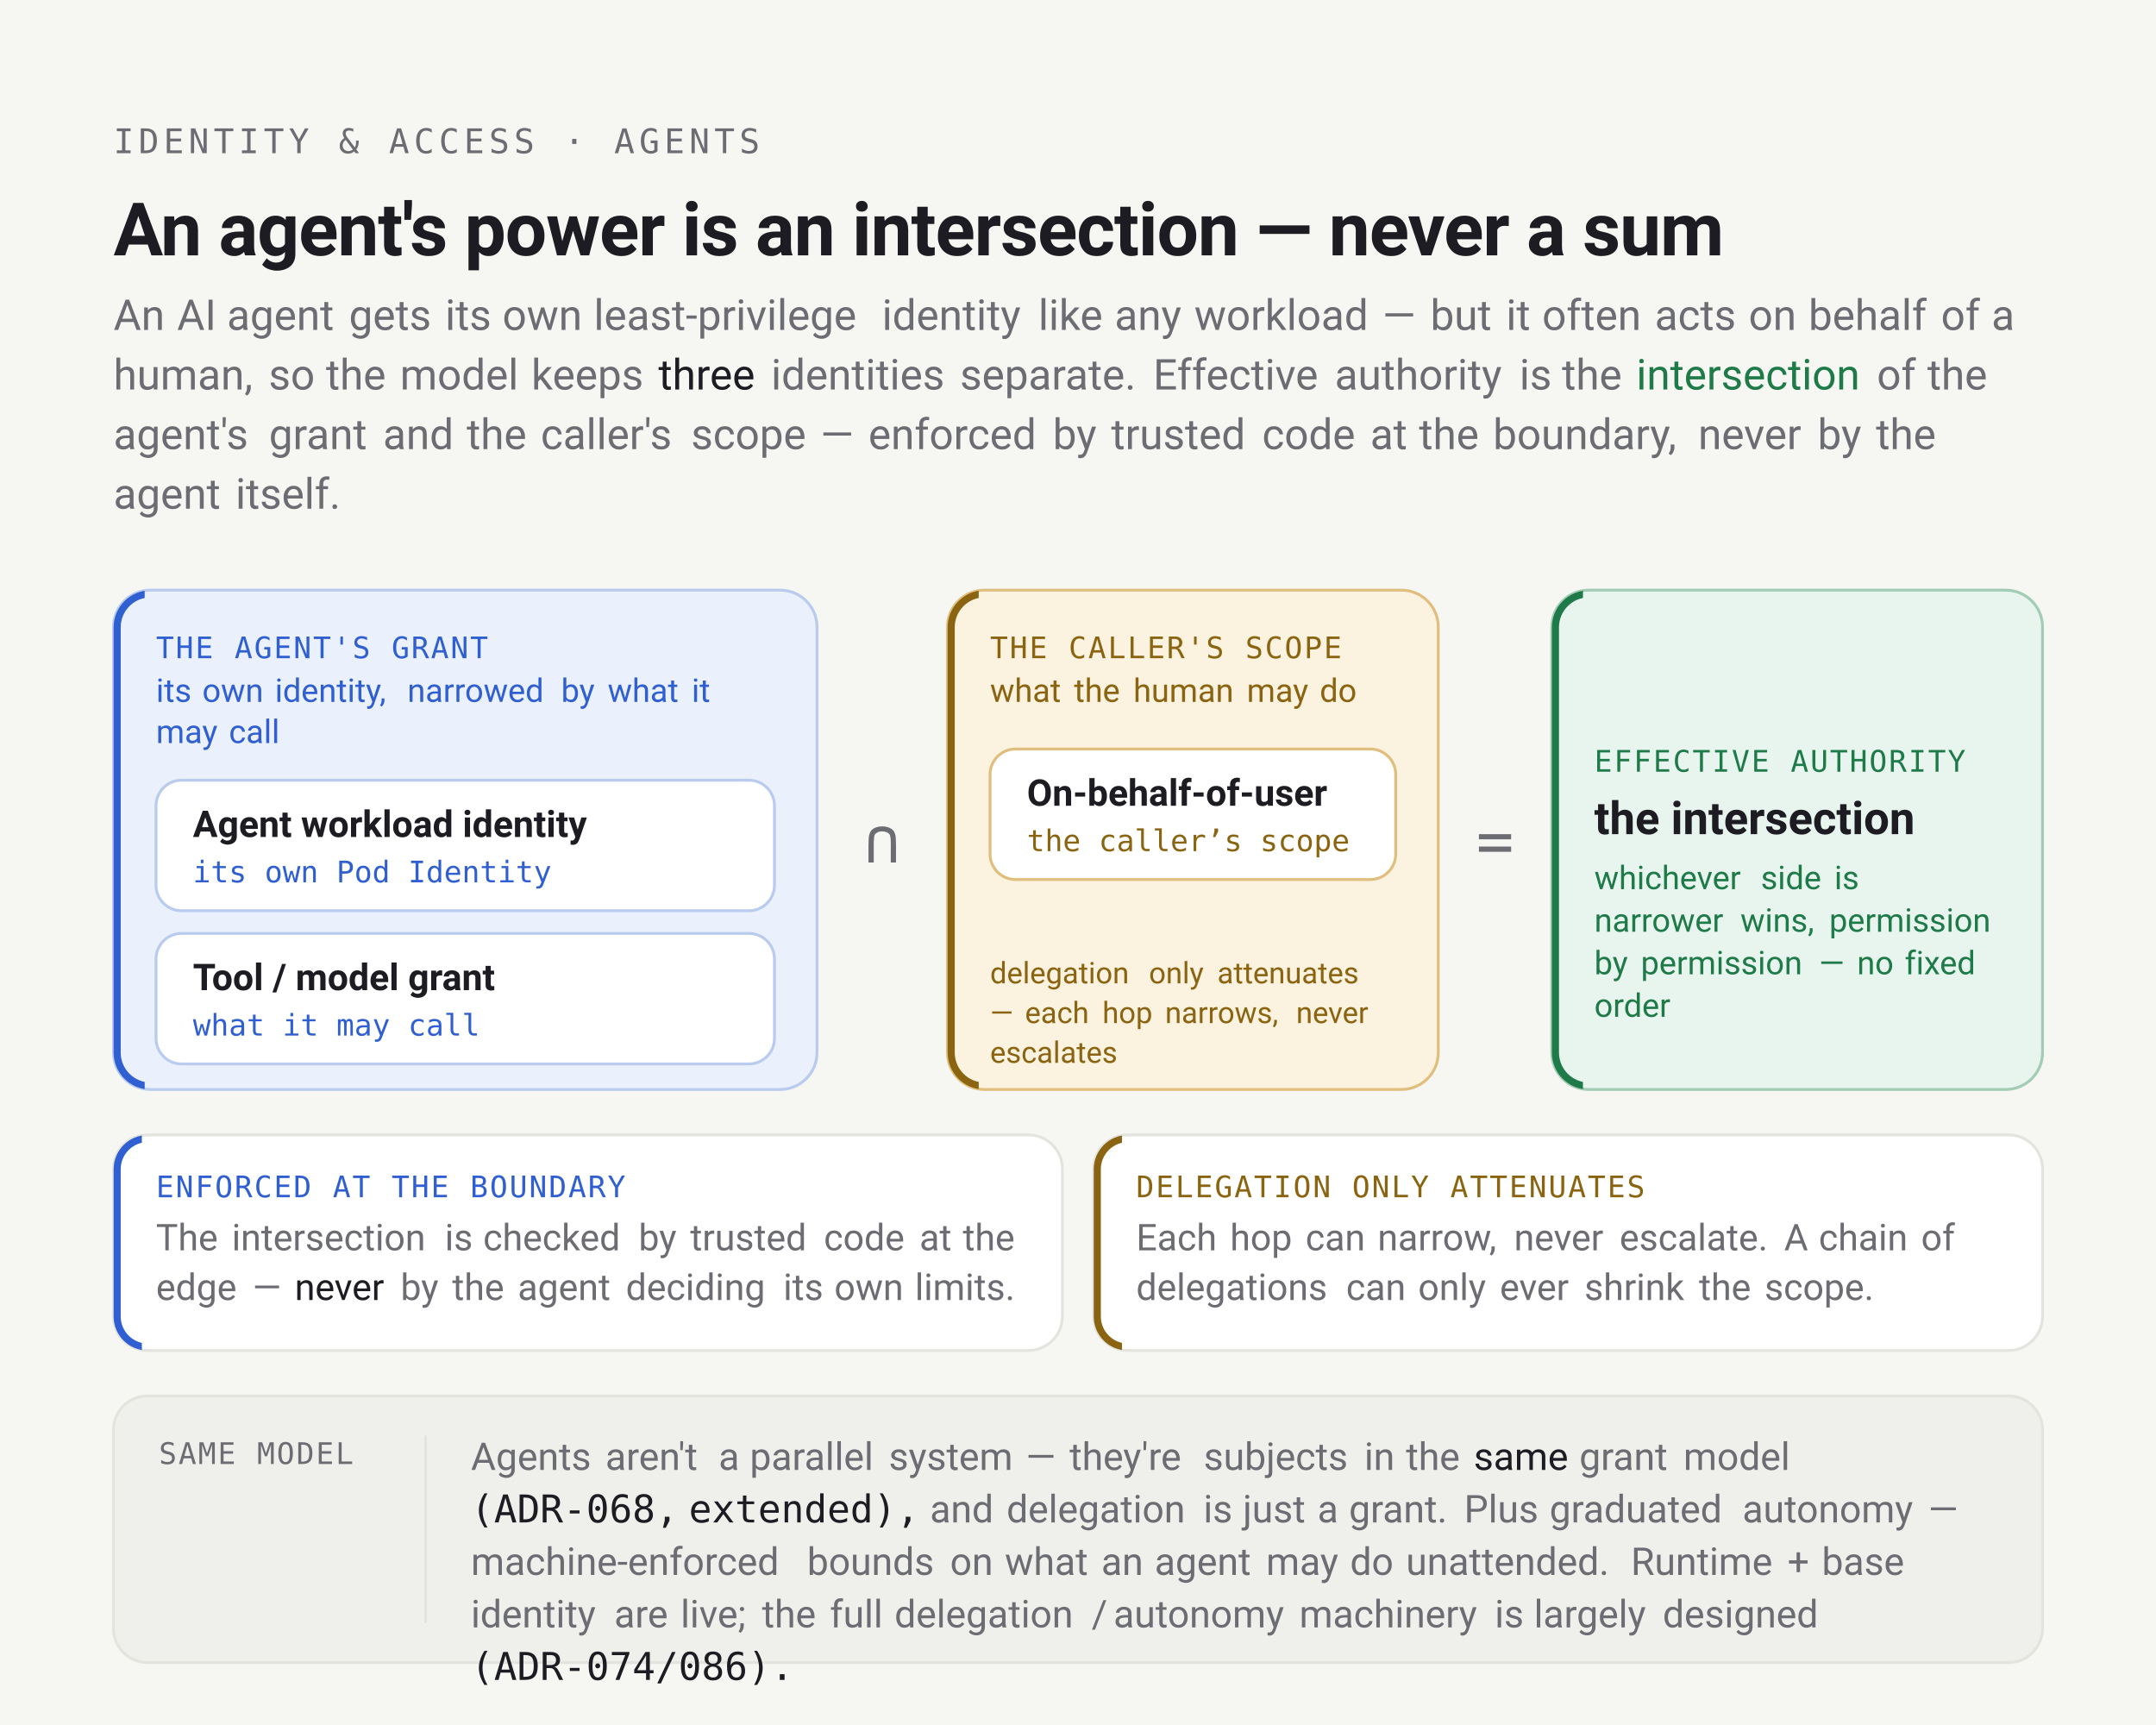
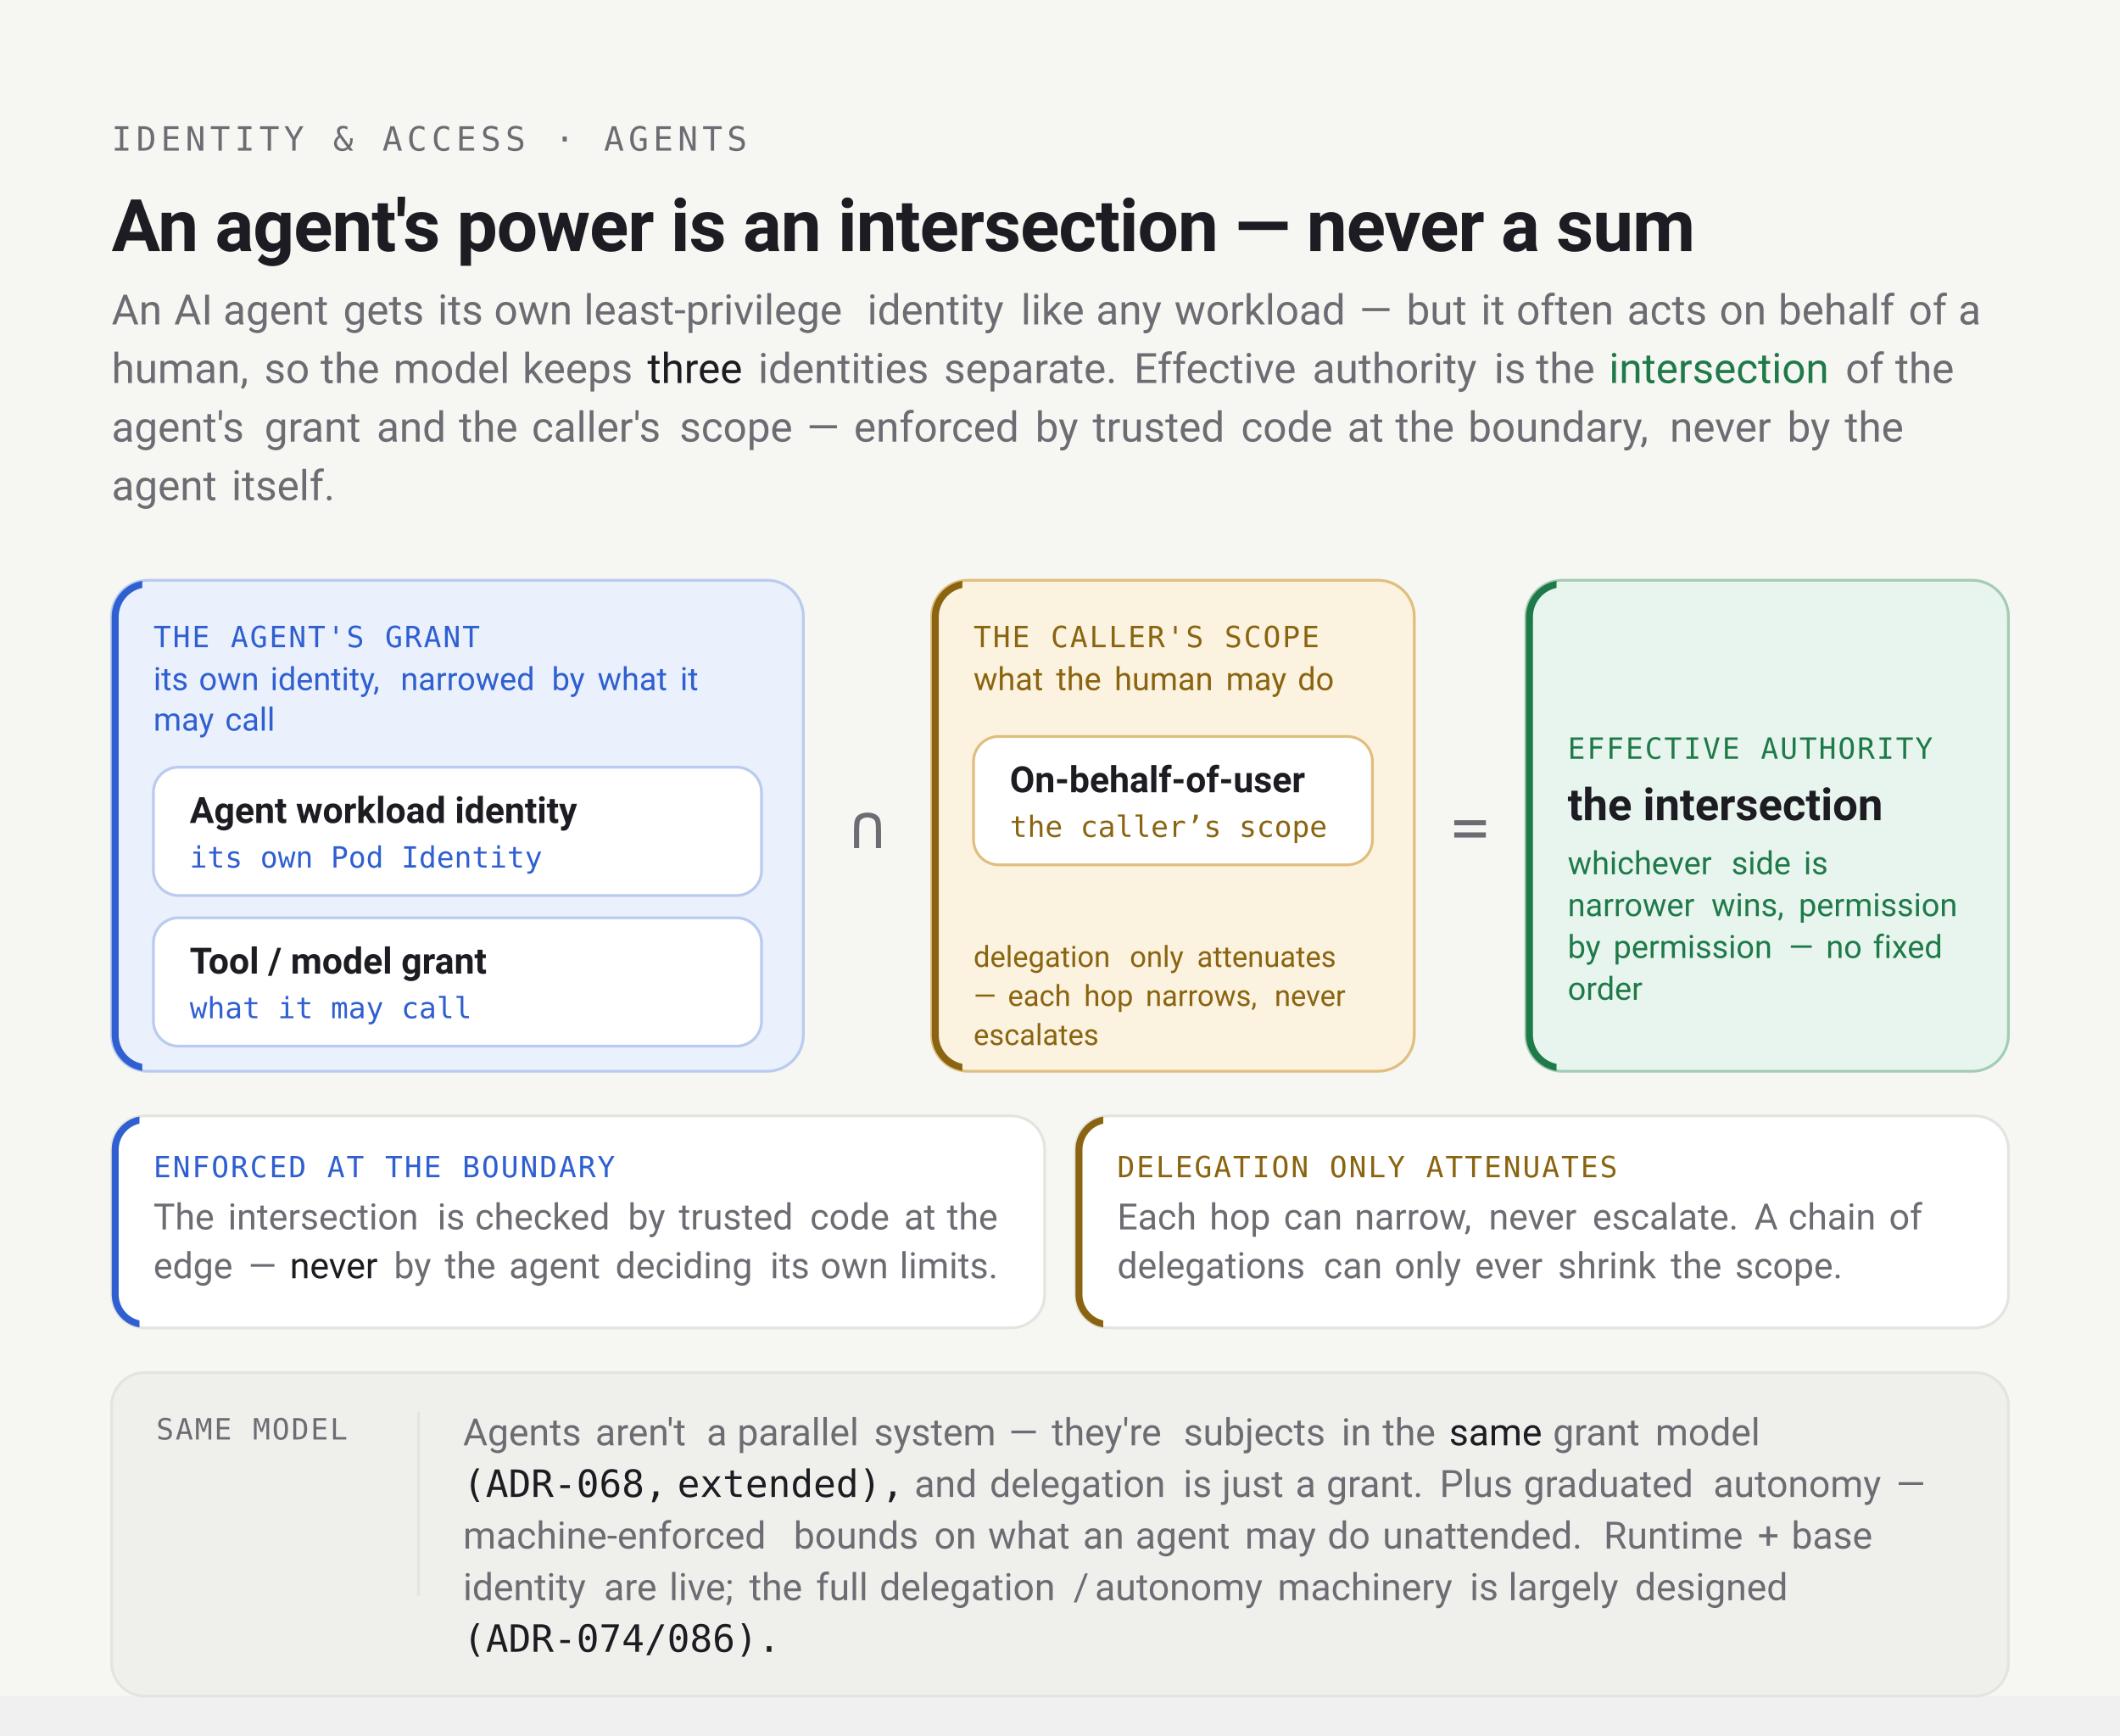
- <svg xmlns="http://www.w3.org/2000/svg" viewBox="0 0 760 608" width="760" height="608" xml:space="preserve" font-family="system-ui,-apple-system,'Segoe UI',Roboto,Helvetica,Arial,sans-serif">
+ <svg xmlns="http://www.w3.org/2000/svg" viewBox="0 0 760 622" width="760" height="622" xml:space="preserve" font-family="system-ui,-apple-system,'Segoe UI',Roboto,Helvetica,Arial,sans-serif">
  <style>@media(prefers-color-scheme:dark){[fill="#f6f6f3"]{fill:#1b1b18}[stroke="#f6f6f3"]{stroke:#1b1b18}[fill="#6c6c73"]{fill:#898990}[stroke="#6c6c73"]{stroke:#898990}[fill="#1c1c22"]{fill:#dddde3}[stroke="#1c1c22"]{stroke:#dddde3}[fill="#1f7a49"]{fill:#45d487}[stroke="#1f7a49"]{stroke:#45d487}[fill="#eaf0fc"]{fill:#172a50}[stroke="#eaf0fc"]{stroke:#172a50}[fill="#b9cbee"]{fill:#1e3869}[stroke="#b9cbee"]{stroke:#1e3869}[fill="#2f5fd0"]{fill:#7798e3}[stroke="#2f5fd0"]{stroke:#7798e3}[fill="#ffffff"]{fill:#141414}[stroke="#ffffff"]{stroke:#141414}[fill="#fbf2df"]{fill:#554219}[stroke="#fbf2df"]{stroke:#554219}[fill="#e0be7e"]{fill:#e6c68a}[stroke="#e0be7e"]{stroke:#e6c68a}[fill="#8a6410"]{fill:#ecb02d}[stroke="#8a6410"]{stroke:#ecb02d}[fill="#e8f5ee"]{fill:#214b35}[stroke="#e8f5ee"]{stroke:#214b35}[fill="#a3ccb4"]{fill:#a2cdb4}[stroke="#a3ccb4"]{stroke:#a2cdb4}[fill="#e4e4df"]{fill:#252521}[stroke="#e4e4df"]{stroke:#252521}[fill="#efefec"]{fill:#1f1f1b}[stroke="#efefec"]{stroke:#1f1f1b}}</style>
  <style>@media(prefers-color-scheme:dark){.f_bg{fill:#15161c}.f_blueBg{fill:#172a50}.f_greenBg{fill:#16331f}.f_text{fill:#e6e6ea}.f_muted{fill:#9a9aa3}.f_blue{fill:#7fa0ee}.f_green{fill:#4fd08a}.f_amber{fill:#e0b050}}</style>
  <defs>
    <clipPath id="abar0">
      <rect x="39.0" y="207.0" width="12.0" height="178.0" />
    </clipPath>
    <clipPath id="abar1">
      <rect x="333.0" y="207.0" width="12.0" height="178.0" />
    </clipPath>
    <clipPath id="abar2">
      <rect x="546.0" y="207.0" width="12.0" height="178.0" />
    </clipPath>
    <clipPath id="abar3">
      <rect x="39.0" y="399.0" width="11.0" height="78.0" />
    </clipPath>
    <clipPath id="abar4">
      <rect x="384.5" y="399.0" width="11.0" height="78.0" />
    </clipPath>
  </defs>
  <rect x="0" y="0" width="760" height="608" class="f_bg" fill="#f6f6f3" />
  <text x="40" y="54" font-size="12" class="f_muted mono" fill="#6c6c73" font-family="ui-monospace,SFMono-Regular,Menlo,Consolas,monospace" letter-spacing="1.6px">IDENTITY &amp; ACCESS · AGENTS</text>
  <text x="40" y="90" font-size="26" class="f_text" fill="#1c1c22" font-family="system-ui,-apple-system,'Segoe UI',Roboto,Helvetica,Arial,sans-serif" font-weight="600" letter-spacing="-0.3px">An agent's power is an intersection — never a sum</text>
  <text y="116.3" font-size="15">
    <tspan x="40.0" class="f_muted" fill="#6c6c73" font-family="system-ui,-apple-system,'Segoe UI',Roboto,Helvetica,Arial,sans-serif">An</tspan>
    <tspan x="62.4" class="f_muted" fill="#6c6c73" font-family="system-ui,-apple-system,'Segoe UI',Roboto,Helvetica,Arial,sans-serif">AI</tspan>
    <tspan x="80.0" class="f_muted" fill="#6c6c73" font-family="system-ui,-apple-system,'Segoe UI',Roboto,Helvetica,Arial,sans-serif">agent</tspan>
    <tspan x="123.0" class="f_muted" fill="#6c6c73" font-family="system-ui,-apple-system,'Segoe UI',Roboto,Helvetica,Arial,sans-serif">gets</tspan>
    <tspan x="156.9" class="f_muted" fill="#6c6c73" font-family="system-ui,-apple-system,'Segoe UI',Roboto,Helvetica,Arial,sans-serif">its</tspan>
    <tspan x="177.1" class="f_muted" fill="#6c6c73" font-family="system-ui,-apple-system,'Segoe UI',Roboto,Helvetica,Arial,sans-serif">own</tspan>
    <tspan x="209.3" class="f_muted" fill="#6c6c73" font-family="system-ui,-apple-system,'Segoe UI',Roboto,Helvetica,Arial,sans-serif">least-privilege</tspan>
    <tspan x="310.9" class="f_muted" fill="#6c6c73" font-family="system-ui,-apple-system,'Segoe UI',Roboto,Helvetica,Arial,sans-serif">identity</tspan>
    <tspan x="366.0" class="f_muted" fill="#6c6c73" font-family="system-ui,-apple-system,'Segoe UI',Roboto,Helvetica,Arial,sans-serif">like</tspan>
    <tspan x="392.9" class="f_muted" fill="#6c6c73" font-family="system-ui,-apple-system,'Segoe UI',Roboto,Helvetica,Arial,sans-serif">any</tspan>
    <tspan x="421.0" class="f_muted" fill="#6c6c73" font-family="system-ui,-apple-system,'Segoe UI',Roboto,Helvetica,Arial,sans-serif">workload</tspan>
    <tspan x="487.3" class="f_muted" fill="#6c6c73" font-family="system-ui,-apple-system,'Segoe UI',Roboto,Helvetica,Arial,sans-serif">—</tspan>
    <tspan x="504.2" class="f_muted" fill="#6c6c73" font-family="system-ui,-apple-system,'Segoe UI',Roboto,Helvetica,Arial,sans-serif">but</tspan>
    <tspan x="530.9" class="f_muted" fill="#6c6c73" font-family="system-ui,-apple-system,'Segoe UI',Roboto,Helvetica,Arial,sans-serif">it</tspan>
    <tspan x="543.6" class="f_muted" fill="#6c6c73" font-family="system-ui,-apple-system,'Segoe UI',Roboto,Helvetica,Arial,sans-serif">often</tspan>
    <tspan x="583.3" class="f_muted" fill="#6c6c73" font-family="system-ui,-apple-system,'Segoe UI',Roboto,Helvetica,Arial,sans-serif">acts</tspan>
    <tspan x="616.4" class="f_muted" fill="#6c6c73" font-family="system-ui,-apple-system,'Segoe UI',Roboto,Helvetica,Arial,sans-serif">on</tspan>
    <tspan x="637.5" class="f_muted" fill="#6c6c73" font-family="system-ui,-apple-system,'Segoe UI',Roboto,Helvetica,Arial,sans-serif">behalf</tspan>
    <tspan x="684.2" class="f_muted" fill="#6c6c73" font-family="system-ui,-apple-system,'Segoe UI',Roboto,Helvetica,Arial,sans-serif">of</tspan>
    <tspan x="702.0" class="f_muted" fill="#6c6c73" font-family="system-ui,-apple-system,'Segoe UI',Roboto,Helvetica,Arial,sans-serif">a</tspan>
  </text>
  <text y="137.3" font-size="15">
    <tspan x="40.0" class="f_muted" fill="#6c6c73" font-family="system-ui,-apple-system,'Segoe UI',Roboto,Helvetica,Arial,sans-serif">human,</tspan>
    <tspan x="94.7" class="f_muted" fill="#6c6c73" font-family="system-ui,-apple-system,'Segoe UI',Roboto,Helvetica,Arial,sans-serif">so</tspan>
    <tspan x="114.9" class="f_muted" fill="#6c6c73" font-family="system-ui,-apple-system,'Segoe UI',Roboto,Helvetica,Arial,sans-serif">the</tspan>
    <tspan x="141.0" class="f_muted" fill="#6c6c73" font-family="system-ui,-apple-system,'Segoe UI',Roboto,Helvetica,Arial,sans-serif">model</tspan>
    <tspan x="187.3" class="f_muted" fill="#6c6c73" font-family="system-ui,-apple-system,'Segoe UI',Roboto,Helvetica,Arial,sans-serif">keeps</tspan>
    <tspan x="232.1" class="f_text" fill="#1c1c22" font-family="system-ui,-apple-system,'Segoe UI',Roboto,Helvetica,Arial,sans-serif">three</tspan>
    <tspan x="271.8" class="f_muted" fill="#6c6c73" font-family="system-ui,-apple-system,'Segoe UI',Roboto,Helvetica,Arial,sans-serif">identities</tspan>
    <tspan x="338.4" class="f_muted" fill="#6c6c73" font-family="system-ui,-apple-system,'Segoe UI',Roboto,Helvetica,Arial,sans-serif">separate.</tspan>
    <tspan x="406.5" class="f_muted" fill="#6c6c73" font-family="system-ui,-apple-system,'Segoe UI',Roboto,Helvetica,Arial,sans-serif">Effective</tspan>
    <tspan x="470.5" class="f_muted" fill="#6c6c73" font-family="system-ui,-apple-system,'Segoe UI',Roboto,Helvetica,Arial,sans-serif">authority</tspan>
    <tspan x="535.6" class="f_muted" fill="#6c6c73" font-family="system-ui,-apple-system,'Segoe UI',Roboto,Helvetica,Arial,sans-serif">is</tspan>
    <tspan x="550.6" class="f_muted" fill="#6c6c73" font-family="system-ui,-apple-system,'Segoe UI',Roboto,Helvetica,Arial,sans-serif">the</tspan>
    <tspan x="576.8" class="f_green" fill="#1f7a49" font-family="system-ui,-apple-system,'Segoe UI',Roboto,Helvetica,Arial,sans-serif">intersection</tspan>
    <tspan x="661.6" class="f_muted" fill="#6c6c73" font-family="system-ui,-apple-system,'Segoe UI',Roboto,Helvetica,Arial,sans-serif">of</tspan>
    <tspan x="679.4" class="f_muted" fill="#6c6c73" font-family="system-ui,-apple-system,'Segoe UI',Roboto,Helvetica,Arial,sans-serif">the</tspan>
  </text>
  <text y="158.3" font-size="15">
    <tspan x="40.0" class="f_muted" fill="#6c6c73" font-family="system-ui,-apple-system,'Segoe UI',Roboto,Helvetica,Arial,sans-serif">agent's</tspan>
    <tspan x="94.8" class="f_muted" fill="#6c6c73" font-family="system-ui,-apple-system,'Segoe UI',Roboto,Helvetica,Arial,sans-serif">grant</tspan>
    <tspan x="135.0" class="f_muted" fill="#6c6c73" font-family="system-ui,-apple-system,'Segoe UI',Roboto,Helvetica,Arial,sans-serif">and</tspan>
    <tspan x="164.5" class="f_muted" fill="#6c6c73" font-family="system-ui,-apple-system,'Segoe UI',Roboto,Helvetica,Arial,sans-serif">the</tspan>
    <tspan x="190.6" class="f_muted" fill="#6c6c73" font-family="system-ui,-apple-system,'Segoe UI',Roboto,Helvetica,Arial,sans-serif">caller's</tspan>
    <tspan x="243.6" class="f_muted" fill="#6c6c73" font-family="system-ui,-apple-system,'Segoe UI',Roboto,Helvetica,Arial,sans-serif">scope</tspan>
    <tspan x="289.2" class="f_muted" fill="#6c6c73" font-family="system-ui,-apple-system,'Segoe UI',Roboto,Helvetica,Arial,sans-serif">—</tspan>
    <tspan x="306.1" class="f_muted" fill="#6c6c73" font-family="system-ui,-apple-system,'Segoe UI',Roboto,Helvetica,Arial,sans-serif">enforced</tspan>
    <tspan x="371.1" class="f_muted" fill="#6c6c73" font-family="system-ui,-apple-system,'Segoe UI',Roboto,Helvetica,Arial,sans-serif">by</tspan>
    <tspan x="391.7" class="f_muted" fill="#6c6c73" font-family="system-ui,-apple-system,'Segoe UI',Roboto,Helvetica,Arial,sans-serif">trusted</tspan>
    <tspan x="444.9" class="f_muted" fill="#6c6c73" font-family="system-ui,-apple-system,'Segoe UI',Roboto,Helvetica,Arial,sans-serif">code</tspan>
    <tspan x="483.0" class="f_muted" fill="#6c6c73" font-family="system-ui,-apple-system,'Segoe UI',Roboto,Helvetica,Arial,sans-serif">at</tspan>
    <tspan x="500.2" class="f_muted" fill="#6c6c73" font-family="system-ui,-apple-system,'Segoe UI',Roboto,Helvetica,Arial,sans-serif">the</tspan>
    <tspan x="526.3" class="f_muted" fill="#6c6c73" font-family="system-ui,-apple-system,'Segoe UI',Roboto,Helvetica,Arial,sans-serif">boundary,</tspan>
    <tspan x="598.6" class="f_muted" fill="#6c6c73" font-family="system-ui,-apple-system,'Segoe UI',Roboto,Helvetica,Arial,sans-serif">never</tspan>
    <tspan x="640.7" class="f_muted" fill="#6c6c73" font-family="system-ui,-apple-system,'Segoe UI',Roboto,Helvetica,Arial,sans-serif">by</tspan>
    <tspan x="661.3" class="f_muted" fill="#6c6c73" font-family="system-ui,-apple-system,'Segoe UI',Roboto,Helvetica,Arial,sans-serif">the</tspan>
  </text>
  <text y="179.3" font-size="15">
    <tspan x="40.0" class="f_muted" fill="#6c6c73" font-family="system-ui,-apple-system,'Segoe UI',Roboto,Helvetica,Arial,sans-serif">agent</tspan>
    <tspan x="83.0" class="f_muted" fill="#6c6c73" font-family="system-ui,-apple-system,'Segoe UI',Roboto,Helvetica,Arial,sans-serif">itself.</tspan>
  </text>
  <clipPath id="c0">
    <rect x="40" y="208" width="248" height="176" rx="13" />
  </clipPath>
  <rect x="40" y="208" width="248" height="176" rx="13" class="f_blueBg" fill="#eaf0fc" stroke="#b9cbee" stroke-width="1" />
  <g clip-path="url(#c0)">
    <rect x="41.3" y="209.3" width="245.5" height="173.5" rx="11.8" fill="none" stroke="#2f5fd0" stroke-width="2.5" clip-path="url(#abar0)" />
  </g>
  <text x="55" y="232" font-size="10.5" class="f_blue mono" fill="#2f5fd0" font-family="ui-monospace,SFMono-Regular,Menlo,Consolas,monospace" letter-spacing="0.6px">THE AGENT'S GRANT</text>
  <text y="247.4" font-size="11.5">
    <tspan x="55.0" class="f_blue" fill="#2f5fd0" font-family="system-ui,-apple-system,'Segoe UI',Roboto,Helvetica,Arial,sans-serif">its</tspan>
    <tspan x="71.3" class="f_blue" fill="#2f5fd0" font-family="system-ui,-apple-system,'Segoe UI',Roboto,Helvetica,Arial,sans-serif">own</tspan>
    <tspan x="96.9" class="f_blue" fill="#2f5fd0" font-family="system-ui,-apple-system,'Segoe UI',Roboto,Helvetica,Arial,sans-serif">identity,</tspan>
    <tspan x="143.6" class="f_blue" fill="#2f5fd0" font-family="system-ui,-apple-system,'Segoe UI',Roboto,Helvetica,Arial,sans-serif">narrowed</tspan>
    <tspan x="197.8" class="f_blue" fill="#2f5fd0" font-family="system-ui,-apple-system,'Segoe UI',Roboto,Helvetica,Arial,sans-serif">by</tspan>
    <tspan x="214.2" class="f_blue" fill="#2f5fd0" font-family="system-ui,-apple-system,'Segoe UI',Roboto,Helvetica,Arial,sans-serif">what</tspan>
    <tspan x="243.8" class="f_blue" fill="#2f5fd0" font-family="system-ui,-apple-system,'Segoe UI',Roboto,Helvetica,Arial,sans-serif">it</tspan>
  </text>
  <text y="261.9" font-size="11.5">
    <tspan x="55.0" class="f_blue" fill="#2f5fd0" font-family="system-ui,-apple-system,'Segoe UI',Roboto,Helvetica,Arial,sans-serif">may</tspan>
    <tspan x="80.7" class="f_blue" fill="#2f5fd0" font-family="system-ui,-apple-system,'Segoe UI',Roboto,Helvetica,Arial,sans-serif">call</tspan>
  </text>
  <rect x="55" y="275" width="218" height="46" rx="9" class="f_card" fill="#ffffff" stroke="#b9cbee" stroke-width="1" />
  <text x="68" y="295" font-size="13" class="f_text" fill="#1c1c22" font-family="system-ui,-apple-system,'Segoe UI',Roboto,Helvetica,Arial,sans-serif" font-weight="600">Agent workload identity</text>
  <text x="68" y="311" font-size="10.5" class="f_blue mono" fill="#2f5fd0" font-family="ui-monospace,SFMono-Regular,Menlo,Consolas,monospace">its own Pod Identity</text>
  <rect x="55" y="329" width="218" height="46" rx="9" class="f_card" fill="#ffffff" stroke="#b9cbee" stroke-width="1" />
  <text x="68" y="349" font-size="13" class="f_text" fill="#1c1c22" font-family="system-ui,-apple-system,'Segoe UI',Roboto,Helvetica,Arial,sans-serif" font-weight="600">Tool / model grant</text>
  <text x="68" y="365" font-size="10.5" class="f_blue mono" fill="#2f5fd0" font-family="ui-monospace,SFMono-Regular,Menlo,Consolas,monospace">what it may call</text>
  <text x="311" y="304" font-size="22" class="f_muted mono" fill="#6c6c73" font-family="ui-monospace,SFMono-Regular,Menlo,Consolas,monospace" text-anchor="middle">∩</text>
  <clipPath id="c1">
    <rect x="334" y="208" width="173" height="176" rx="13" />
  </clipPath>
  <rect x="334" y="208" width="173" height="176" rx="13" class="f_amberBg" fill="#fbf2df" stroke="#e0be7e" stroke-width="1" />
  <g clip-path="url(#c1)">
    <rect x="335.3" y="209.3" width="170.5" height="173.5" rx="11.8" fill="none" stroke="#8a6410" stroke-width="2.5" clip-path="url(#abar1)" />
  </g>
  <text x="349" y="232" font-size="10.5" class="f_amber mono" fill="#8a6410" font-family="ui-monospace,SFMono-Regular,Menlo,Consolas,monospace" letter-spacing="0.6px">THE CALLER'S SCOPE</text>
  <text y="247.4" font-size="11.5">
    <tspan x="349.0" class="f_amber" fill="#8a6410" font-family="system-ui,-apple-system,'Segoe UI',Roboto,Helvetica,Arial,sans-serif">what</tspan>
    <tspan x="378.6" class="f_amber" fill="#8a6410" font-family="system-ui,-apple-system,'Segoe UI',Roboto,Helvetica,Arial,sans-serif">the</tspan>
    <tspan x="399.5" class="f_amber" fill="#8a6410" font-family="system-ui,-apple-system,'Segoe UI',Roboto,Helvetica,Arial,sans-serif">human</tspan>
    <tspan x="439.5" class="f_amber" fill="#8a6410" font-family="system-ui,-apple-system,'Segoe UI',Roboto,Helvetica,Arial,sans-serif">may</tspan>
    <tspan x="465.2" class="f_amber" fill="#8a6410" font-family="system-ui,-apple-system,'Segoe UI',Roboto,Helvetica,Arial,sans-serif">do</tspan>
  </text>
  <rect x="349" y="264" width="143" height="46" rx="9" class="f_card" fill="#ffffff" stroke="#e0be7e" stroke-width="1" />
  <text x="362" y="284" font-size="13" class="f_text" fill="#1c1c22" font-family="system-ui,-apple-system,'Segoe UI',Roboto,Helvetica,Arial,sans-serif" font-weight="600">On-behalf-of-user</text>
  <text x="362" y="300" font-size="10.5" class="f_amber mono" fill="#8a6410" font-family="ui-monospace,SFMono-Regular,Menlo,Consolas,monospace">the caller’s scope</text>
  <text y="346.6" font-size="10.5">
    <tspan x="349.0" class="f_amber" fill="#8a6410" font-family="system-ui,-apple-system,'Segoe UI',Roboto,Helvetica,Arial,sans-serif">delegation</tspan>
    <tspan x="405.0" class="f_amber" fill="#8a6410" font-family="system-ui,-apple-system,'Segoe UI',Roboto,Helvetica,Arial,sans-serif">only</tspan>
    <tspan x="429.1" class="f_amber" fill="#8a6410" font-family="system-ui,-apple-system,'Segoe UI',Roboto,Helvetica,Arial,sans-serif">attenuates</tspan>
  </text>
  <text y="360.6" font-size="10.5">
    <tspan x="349.0" class="f_amber" fill="#8a6410" font-family="system-ui,-apple-system,'Segoe UI',Roboto,Helvetica,Arial,sans-serif">—</tspan>
    <tspan x="361.3" class="f_amber" fill="#8a6410" font-family="system-ui,-apple-system,'Segoe UI',Roboto,Helvetica,Arial,sans-serif">each</tspan>
    <tspan x="388.6" class="f_amber" fill="#8a6410" font-family="system-ui,-apple-system,'Segoe UI',Roboto,Helvetica,Arial,sans-serif">hop</tspan>
    <tspan x="410.7" class="f_amber" fill="#8a6410" font-family="system-ui,-apple-system,'Segoe UI',Roboto,Helvetica,Arial,sans-serif">narrows,</tspan>
    <tspan x="456.9" class="f_amber" fill="#8a6410" font-family="system-ui,-apple-system,'Segoe UI',Roboto,Helvetica,Arial,sans-serif">never</tspan>
  </text>
  <text y="374.6" font-size="10.5">
    <tspan x="349.0" class="f_amber" fill="#8a6410" font-family="system-ui,-apple-system,'Segoe UI',Roboto,Helvetica,Arial,sans-serif">escalates</tspan>
  </text>
  <text x="527" y="304" font-size="22" class="f_muted mono" fill="#6c6c73" font-family="ui-monospace,SFMono-Regular,Menlo,Consolas,monospace" text-anchor="middle">=</text>
  <clipPath id="c2">
    <rect x="547" y="208" width="173" height="176" rx="13" />
  </clipPath>
  <rect x="547" y="208" width="173" height="176" rx="13" class="f_greenBg" fill="#e8f5ee" stroke="#a3ccb4" stroke-width="1" />
  <g clip-path="url(#c2)">
    <rect x="548.3" y="209.3" width="170.5" height="173.5" rx="11.8" fill="none" stroke="#1f7a49" stroke-width="2.5" clip-path="url(#abar2)" />
  </g>
  <text x="562" y="272" font-size="10.5" class="f_green mono" fill="#1f7a49" font-family="ui-monospace,SFMono-Regular,Menlo,Consolas,monospace" letter-spacing="0.6px">EFFECTIVE AUTHORITY</text>
  <text x="562" y="294" font-size="16" class="f_text" fill="#1c1c22" font-family="system-ui,-apple-system,'Segoe UI',Roboto,Helvetica,Arial,sans-serif" font-weight="600">the intersection</text>
  <text y="313.4" font-size="11.5">
    <tspan x="562.0" class="f_green" fill="#1f7a49" font-family="system-ui,-apple-system,'Segoe UI',Roboto,Helvetica,Arial,sans-serif">whichever</tspan>
    <tspan x="620.7" class="f_green" fill="#1f7a49" font-family="system-ui,-apple-system,'Segoe UI',Roboto,Helvetica,Arial,sans-serif">side</tspan>
    <tspan x="646.6" class="f_green" fill="#1f7a49" font-family="system-ui,-apple-system,'Segoe UI',Roboto,Helvetica,Arial,sans-serif">is</tspan>
  </text>
  <text y="328.4" font-size="11.5">
    <tspan x="562.0" class="f_green" fill="#1f7a49" font-family="system-ui,-apple-system,'Segoe UI',Roboto,Helvetica,Arial,sans-serif">narrower</tspan>
    <tspan x="613.5" class="f_green" fill="#1f7a49" font-family="system-ui,-apple-system,'Segoe UI',Roboto,Helvetica,Arial,sans-serif">wins,</tspan>
    <tspan x="644.8" class="f_green" fill="#1f7a49" font-family="system-ui,-apple-system,'Segoe UI',Roboto,Helvetica,Arial,sans-serif">permission</tspan>
  </text>
  <text y="343.4" font-size="11.5">
    <tspan x="562.0" class="f_green" fill="#1f7a49" font-family="system-ui,-apple-system,'Segoe UI',Roboto,Helvetica,Arial,sans-serif">by</tspan>
    <tspan x="578.4" class="f_green" fill="#1f7a49" font-family="system-ui,-apple-system,'Segoe UI',Roboto,Helvetica,Arial,sans-serif">permission</tspan>
    <tspan x="641.2" class="f_green" fill="#1f7a49" font-family="system-ui,-apple-system,'Segoe UI',Roboto,Helvetica,Arial,sans-serif">—</tspan>
    <tspan x="654.6" class="f_green" fill="#1f7a49" font-family="system-ui,-apple-system,'Segoe UI',Roboto,Helvetica,Arial,sans-serif">no</tspan>
    <tspan x="671.4" class="f_green" fill="#1f7a49" font-family="system-ui,-apple-system,'Segoe UI',Roboto,Helvetica,Arial,sans-serif">fixed</tspan>
  </text>
  <text y="358.4" font-size="11.5">
    <tspan x="562.0" class="f_green" fill="#1f7a49" font-family="system-ui,-apple-system,'Segoe UI',Roboto,Helvetica,Arial,sans-serif">order</tspan>
  </text>
  <clipPath id="c3">
    <rect x="40" y="400" width="334.5" height="76" rx="12" />
  </clipPath>
  <rect x="40" y="400" width="334.5" height="76" rx="12" class="f_card" fill="#ffffff" stroke="#e4e4df" stroke-width="1" />
  <g clip-path="url(#c3)">
    <rect x="41.3" y="401.3" width="332.0" height="73.5" rx="10.8" fill="none" stroke="#2f5fd0" stroke-width="2.5" clip-path="url(#abar3)" />
  </g>
  <text x="55" y="422" font-size="10.5" class="f_blue mono" fill="#2f5fd0" font-family="ui-monospace,SFMono-Regular,Menlo,Consolas,monospace" letter-spacing="0.6px">ENFORCED AT THE BOUNDARY</text>
  <text y="440.7" font-size="13">
    <tspan x="55.0" class="f_muted" fill="#6c6c73" font-family="system-ui,-apple-system,'Segoe UI',Roboto,Helvetica,Arial,sans-serif">The</tspan>
    <tspan x="81.7" class="f_muted" fill="#6c6c73" font-family="system-ui,-apple-system,'Segoe UI',Roboto,Helvetica,Arial,sans-serif">intersection</tspan>
    <tspan x="156.8" class="f_muted" fill="#6c6c73" font-family="system-ui,-apple-system,'Segoe UI',Roboto,Helvetica,Arial,sans-serif">is</tspan>
    <tspan x="170.3" class="f_muted" fill="#6c6c73" font-family="system-ui,-apple-system,'Segoe UI',Roboto,Helvetica,Arial,sans-serif">checked</tspan>
    <tspan x="225.1" class="f_muted" fill="#6c6c73" font-family="system-ui,-apple-system,'Segoe UI',Roboto,Helvetica,Arial,sans-serif">by</tspan>
    <tspan x="243.3" class="f_muted" fill="#6c6c73" font-family="system-ui,-apple-system,'Segoe UI',Roboto,Helvetica,Arial,sans-serif">trusted</tspan>
    <tspan x="290.4" class="f_muted" fill="#6c6c73" font-family="system-ui,-apple-system,'Segoe UI',Roboto,Helvetica,Arial,sans-serif">code</tspan>
    <tspan x="324.1" class="f_muted" fill="#6c6c73" font-family="system-ui,-apple-system,'Segoe UI',Roboto,Helvetica,Arial,sans-serif">at</tspan>
    <tspan x="339.4" class="f_muted" fill="#6c6c73" font-family="system-ui,-apple-system,'Segoe UI',Roboto,Helvetica,Arial,sans-serif">the</tspan>
  </text>
  <text y="458.2" font-size="13">
    <tspan x="55.0" class="f_muted" fill="#6c6c73" font-family="system-ui,-apple-system,'Segoe UI',Roboto,Helvetica,Arial,sans-serif">edge</tspan>
    <tspan x="89.0" class="f_muted" fill="#6c6c73" font-family="system-ui,-apple-system,'Segoe UI',Roboto,Helvetica,Arial,sans-serif">—</tspan>
    <tspan x="103.9" class="f_text" fill="#1c1c22" font-family="system-ui,-apple-system,'Segoe UI',Roboto,Helvetica,Arial,sans-serif">never</tspan>
    <tspan x="141.2" class="f_muted" fill="#6c6c73" font-family="system-ui,-apple-system,'Segoe UI',Roboto,Helvetica,Arial,sans-serif">by</tspan>
    <tspan x="159.4" class="f_muted" fill="#6c6c73" font-family="system-ui,-apple-system,'Segoe UI',Roboto,Helvetica,Arial,sans-serif">the</tspan>
    <tspan x="182.5" class="f_muted" fill="#6c6c73" font-family="system-ui,-apple-system,'Segoe UI',Roboto,Helvetica,Arial,sans-serif">agent</tspan>
    <tspan x="220.6" class="f_muted" fill="#6c6c73" font-family="system-ui,-apple-system,'Segoe UI',Roboto,Helvetica,Arial,sans-serif">deciding</tspan>
    <tspan x="276.1" class="f_muted" fill="#6c6c73" font-family="system-ui,-apple-system,'Segoe UI',Roboto,Helvetica,Arial,sans-serif">its</tspan>
    <tspan x="294.1" class="f_muted" fill="#6c6c73" font-family="system-ui,-apple-system,'Segoe UI',Roboto,Helvetica,Arial,sans-serif">own</tspan>
    <tspan x="322.5" class="f_muted" fill="#6c6c73" font-family="system-ui,-apple-system,'Segoe UI',Roboto,Helvetica,Arial,sans-serif">limits.</tspan>
  </text>
  <clipPath id="c4">
    <rect x="385.5" y="400" width="334.5" height="76" rx="12" />
  </clipPath>
  <rect x="385.5" y="400" width="334.5" height="76" rx="12" class="f_card" fill="#ffffff" stroke="#e4e4df" stroke-width="1" />
  <g clip-path="url(#c4)">
    <rect x="386.8" y="401.3" width="332.0" height="73.5" rx="10.8" fill="none" stroke="#8a6410" stroke-width="2.5" clip-path="url(#abar4)" />
  </g>
  <text x="400.5" y="422" font-size="10.5" class="f_amber mono" fill="#8a6410" font-family="ui-monospace,SFMono-Regular,Menlo,Consolas,monospace" letter-spacing="0.6px">DELEGATION ONLY ATTENUATES</text>
  <text y="440.7" font-size="13">
    <tspan x="400.5" class="f_muted" fill="#6c6c73" font-family="system-ui,-apple-system,'Segoe UI',Roboto,Helvetica,Arial,sans-serif">Each</tspan>
    <tspan x="433.6" class="f_muted" fill="#6c6c73" font-family="system-ui,-apple-system,'Segoe UI',Roboto,Helvetica,Arial,sans-serif">hop</tspan>
    <tspan x="460.2" class="f_muted" fill="#6c6c73" font-family="system-ui,-apple-system,'Segoe UI',Roboto,Helvetica,Arial,sans-serif">can</tspan>
    <tspan x="485.6" class="f_muted" fill="#6c6c73" font-family="system-ui,-apple-system,'Segoe UI',Roboto,Helvetica,Arial,sans-serif">narrow,</tspan>
    <tspan x="533.7" class="f_muted" fill="#6c6c73" font-family="system-ui,-apple-system,'Segoe UI',Roboto,Helvetica,Arial,sans-serif">never</tspan>
    <tspan x="570.9" class="f_muted" fill="#6c6c73" font-family="system-ui,-apple-system,'Segoe UI',Roboto,Helvetica,Arial,sans-serif">escalate.</tspan>
    <tspan x="628.9" class="f_muted" fill="#6c6c73" font-family="system-ui,-apple-system,'Segoe UI',Roboto,Helvetica,Arial,sans-serif">A</tspan>
    <tspan x="641.1" class="f_muted" fill="#6c6c73" font-family="system-ui,-apple-system,'Segoe UI',Roboto,Helvetica,Arial,sans-serif">chain</tspan>
    <tspan x="677.2" class="f_muted" fill="#6c6c73" font-family="system-ui,-apple-system,'Segoe UI',Roboto,Helvetica,Arial,sans-serif">of</tspan>
  </text>
  <text y="458.2" font-size="13">
    <tspan x="400.5" class="f_muted" fill="#6c6c73" font-family="system-ui,-apple-system,'Segoe UI',Roboto,Helvetica,Arial,sans-serif">delegations</tspan>
    <tspan x="474.5" class="f_muted" fill="#6c6c73" font-family="system-ui,-apple-system,'Segoe UI',Roboto,Helvetica,Arial,sans-serif">can</tspan>
    <tspan x="499.9" class="f_muted" fill="#6c6c73" font-family="system-ui,-apple-system,'Segoe UI',Roboto,Helvetica,Arial,sans-serif">only</tspan>
    <tspan x="528.7" class="f_muted" fill="#6c6c73" font-family="system-ui,-apple-system,'Segoe UI',Roboto,Helvetica,Arial,sans-serif">ever</tspan>
    <tspan x="558.5" class="f_muted" fill="#6c6c73" font-family="system-ui,-apple-system,'Segoe UI',Roboto,Helvetica,Arial,sans-serif">shrink</tspan>
    <tspan x="598.9" class="f_muted" fill="#6c6c73" font-family="system-ui,-apple-system,'Segoe UI',Roboto,Helvetica,Arial,sans-serif">the</tspan>
    <tspan x="622.0" class="f_muted" fill="#6c6c73" font-family="system-ui,-apple-system,'Segoe UI',Roboto,Helvetica,Arial,sans-serif">scope.</tspan>
  </text>
-   <rect x="40" y="492" width="680" height="94" rx="12" class="f_panelBg" fill="#efefec" stroke="#e4e4df" stroke-width="1" />
+   <rect x="40" y="492" width="680" height="116" rx="12" class="f_panelBg" fill="#efefec" stroke="#e4e4df" stroke-width="1" />
  <text x="56" y="516" font-size="10.5" class="f_muted mono" fill="#6c6c73" font-family="ui-monospace,SFMono-Regular,Menlo,Consolas,monospace" letter-spacing="0.6px">SAME MODEL</text>
  <line x1="150" y1="506" x2="150" y2="572" stroke="#e4e4df" stroke-width="1" />
  <text y="518.1" font-size="13.5">
    <tspan x="166.0" class="f_muted" fill="#6c6c73" font-family="system-ui,-apple-system,'Segoe UI',Roboto,Helvetica,Arial,sans-serif">Agents</tspan>
    <tspan x="213.4" class="f_muted" fill="#6c6c73" font-family="system-ui,-apple-system,'Segoe UI',Roboto,Helvetica,Arial,sans-serif">aren't</tspan>
    <tspan x="253.3" class="f_muted" fill="#6c6c73" font-family="system-ui,-apple-system,'Segoe UI',Roboto,Helvetica,Arial,sans-serif">a</tspan>
    <tspan x="264.3" class="f_muted" fill="#6c6c73" font-family="system-ui,-apple-system,'Segoe UI',Roboto,Helvetica,Arial,sans-serif">parallel</tspan>
    <tspan x="313.3" class="f_muted" fill="#6c6c73" font-family="system-ui,-apple-system,'Segoe UI',Roboto,Helvetica,Arial,sans-serif">system</tspan>
    <tspan x="361.6" class="f_muted" fill="#6c6c73" font-family="system-ui,-apple-system,'Segoe UI',Roboto,Helvetica,Arial,sans-serif">—</tspan>
    <tspan x="377.0" class="f_muted" fill="#6c6c73" font-family="system-ui,-apple-system,'Segoe UI',Roboto,Helvetica,Arial,sans-serif">they're</tspan>
    <tspan x="424.3" class="f_muted" fill="#6c6c73" font-family="system-ui,-apple-system,'Segoe UI',Roboto,Helvetica,Arial,sans-serif">subjects</tspan>
    <tspan x="480.9" class="f_muted" fill="#6c6c73" font-family="system-ui,-apple-system,'Segoe UI',Roboto,Helvetica,Arial,sans-serif">in</tspan>
    <tspan x="495.6" class="f_muted" fill="#6c6c73" font-family="system-ui,-apple-system,'Segoe UI',Roboto,Helvetica,Arial,sans-serif">the</tspan>
    <tspan x="519.5" class="f_text" fill="#1c1c22" font-family="system-ui,-apple-system,'Segoe UI',Roboto,Helvetica,Arial,sans-serif">same</tspan>
    <tspan x="556.7" class="f_muted" fill="#6c6c73" font-family="system-ui,-apple-system,'Segoe UI',Roboto,Helvetica,Arial,sans-serif">grant</tspan>
    <tspan x="593.4" class="f_muted" fill="#6c6c73" font-family="system-ui,-apple-system,'Segoe UI',Roboto,Helvetica,Arial,sans-serif">model</tspan>
  </text>
  <text y="536.6" font-size="13.5">
    <tspan x="166.0" class="f_text mono" fill="#1c1c22" font-family="ui-monospace,SFMono-Regular,Menlo,Consolas,monospace">(ADR-068,</tspan>
    <tspan x="242.8" class="f_text mono" fill="#1c1c22" font-family="ui-monospace,SFMono-Regular,Menlo,Consolas,monospace">extended),</tspan>
    <tspan x="327.8" class="f_muted" fill="#6c6c73" font-family="system-ui,-apple-system,'Segoe UI',Roboto,Helvetica,Arial,sans-serif">and</tspan>
    <tspan x="354.8" class="f_muted" fill="#6c6c73" font-family="system-ui,-apple-system,'Segoe UI',Roboto,Helvetica,Arial,sans-serif">delegation</tspan>
    <tspan x="424.2" class="f_muted" fill="#6c6c73" font-family="system-ui,-apple-system,'Segoe UI',Roboto,Helvetica,Arial,sans-serif">is</tspan>
    <tspan x="438.1" class="f_muted" fill="#6c6c73" font-family="system-ui,-apple-system,'Segoe UI',Roboto,Helvetica,Arial,sans-serif">just</tspan>
    <tspan x="464.4" class="f_muted" fill="#6c6c73" font-family="system-ui,-apple-system,'Segoe UI',Roboto,Helvetica,Arial,sans-serif">a</tspan>
    <tspan x="475.5" class="f_muted" fill="#6c6c73" font-family="system-ui,-apple-system,'Segoe UI',Roboto,Helvetica,Arial,sans-serif">grant.</tspan>
    <tspan x="516.1" class="f_muted" fill="#6c6c73" font-family="system-ui,-apple-system,'Segoe UI',Roboto,Helvetica,Arial,sans-serif">Plus</tspan>
    <tspan x="546.2" class="f_muted" fill="#6c6c73" font-family="system-ui,-apple-system,'Segoe UI',Roboto,Helvetica,Arial,sans-serif">graduated</tspan>
    <tspan x="614.2" class="f_muted" fill="#6c6c73" font-family="system-ui,-apple-system,'Segoe UI',Roboto,Helvetica,Arial,sans-serif">autonomy</tspan>
    <tspan x="679.7" class="f_muted" fill="#6c6c73" font-family="system-ui,-apple-system,'Segoe UI',Roboto,Helvetica,Arial,sans-serif">—</tspan>
  </text>
  <text y="555.1" font-size="13.5">
    <tspan x="166.0" class="f_muted" fill="#6c6c73" font-family="system-ui,-apple-system,'Segoe UI',Roboto,Helvetica,Arial,sans-serif">machine-enforced</tspan>
    <tspan x="284.5" class="f_muted" fill="#6c6c73" font-family="system-ui,-apple-system,'Segoe UI',Roboto,Helvetica,Arial,sans-serif">bounds</tspan>
    <tspan x="334.9" class="f_muted" fill="#6c6c73" font-family="system-ui,-apple-system,'Segoe UI',Roboto,Helvetica,Arial,sans-serif">on</tspan>
    <tspan x="354.2" class="f_muted" fill="#6c6c73" font-family="system-ui,-apple-system,'Segoe UI',Roboto,Helvetica,Arial,sans-serif">what</tspan>
    <tspan x="388.2" class="f_muted" fill="#6c6c73" font-family="system-ui,-apple-system,'Segoe UI',Roboto,Helvetica,Arial,sans-serif">an</tspan>
    <tspan x="407.0" class="f_muted" fill="#6c6c73" font-family="system-ui,-apple-system,'Segoe UI',Roboto,Helvetica,Arial,sans-serif">agent</tspan>
    <tspan x="446.3" class="f_muted" fill="#6c6c73" font-family="system-ui,-apple-system,'Segoe UI',Roboto,Helvetica,Arial,sans-serif">may</tspan>
    <tspan x="475.9" class="f_muted" fill="#6c6c73" font-family="system-ui,-apple-system,'Segoe UI',Roboto,Helvetica,Arial,sans-serif">do</tspan>
    <tspan x="495.6" class="f_muted" fill="#6c6c73" font-family="system-ui,-apple-system,'Segoe UI',Roboto,Helvetica,Arial,sans-serif">unattended.</tspan>
    <tspan x="574.9" class="f_muted" fill="#6c6c73" font-family="system-ui,-apple-system,'Segoe UI',Roboto,Helvetica,Arial,sans-serif">Runtime</tspan>
    <tspan x="630.1" class="f_muted" fill="#6c6c73" font-family="system-ui,-apple-system,'Segoe UI',Roboto,Helvetica,Arial,sans-serif">+</tspan>
    <tspan x="642.2" class="f_muted" fill="#6c6c73" font-family="system-ui,-apple-system,'Segoe UI',Roboto,Helvetica,Arial,sans-serif">base</tspan>
  </text>
  <text y="573.6" font-size="13.5">
    <tspan x="166.0" class="f_muted" fill="#6c6c73" font-family="system-ui,-apple-system,'Segoe UI',Roboto,Helvetica,Arial,sans-serif">identity</tspan>
    <tspan x="216.5" class="f_muted" fill="#6c6c73" font-family="system-ui,-apple-system,'Segoe UI',Roboto,Helvetica,Arial,sans-serif">are</tspan>
    <tspan x="239.9" class="f_muted" fill="#6c6c73" font-family="system-ui,-apple-system,'Segoe UI',Roboto,Helvetica,Arial,sans-serif">live;</tspan>
    <tspan x="268.6" class="f_muted" fill="#6c6c73" font-family="system-ui,-apple-system,'Segoe UI',Roboto,Helvetica,Arial,sans-serif">the</tspan>
    <tspan x="292.5" class="f_muted" fill="#6c6c73" font-family="system-ui,-apple-system,'Segoe UI',Roboto,Helvetica,Arial,sans-serif">full</tspan>
    <tspan x="315.3" class="f_muted" fill="#6c6c73" font-family="system-ui,-apple-system,'Segoe UI',Roboto,Helvetica,Arial,sans-serif">delegation</tspan>
    <tspan x="384.8" class="f_muted" fill="#6c6c73" font-family="system-ui,-apple-system,'Segoe UI',Roboto,Helvetica,Arial,sans-serif">/</tspan>
    <tspan x="392.5" class="f_muted" fill="#6c6c73" font-family="system-ui,-apple-system,'Segoe UI',Roboto,Helvetica,Arial,sans-serif">autonomy</tspan>
    <tspan x="458.0" class="f_muted" fill="#6c6c73" font-family="system-ui,-apple-system,'Segoe UI',Roboto,Helvetica,Arial,sans-serif">machinery</tspan>
    <tspan x="526.9" class="f_muted" fill="#6c6c73" font-family="system-ui,-apple-system,'Segoe UI',Roboto,Helvetica,Arial,sans-serif">is</tspan>
    <tspan x="540.7" class="f_muted" fill="#6c6c73" font-family="system-ui,-apple-system,'Segoe UI',Roboto,Helvetica,Arial,sans-serif">largely</tspan>
    <tspan x="586.1" class="f_muted" fill="#6c6c73" font-family="system-ui,-apple-system,'Segoe UI',Roboto,Helvetica,Arial,sans-serif">designed</tspan>
  </text>
  <text y="592.1" font-size="13.5">
    <tspan x="166.0" class="f_text mono" fill="#1c1c22" font-family="ui-monospace,SFMono-Regular,Menlo,Consolas,monospace">(ADR-074/086).</tspan>
  </text>
</svg>
